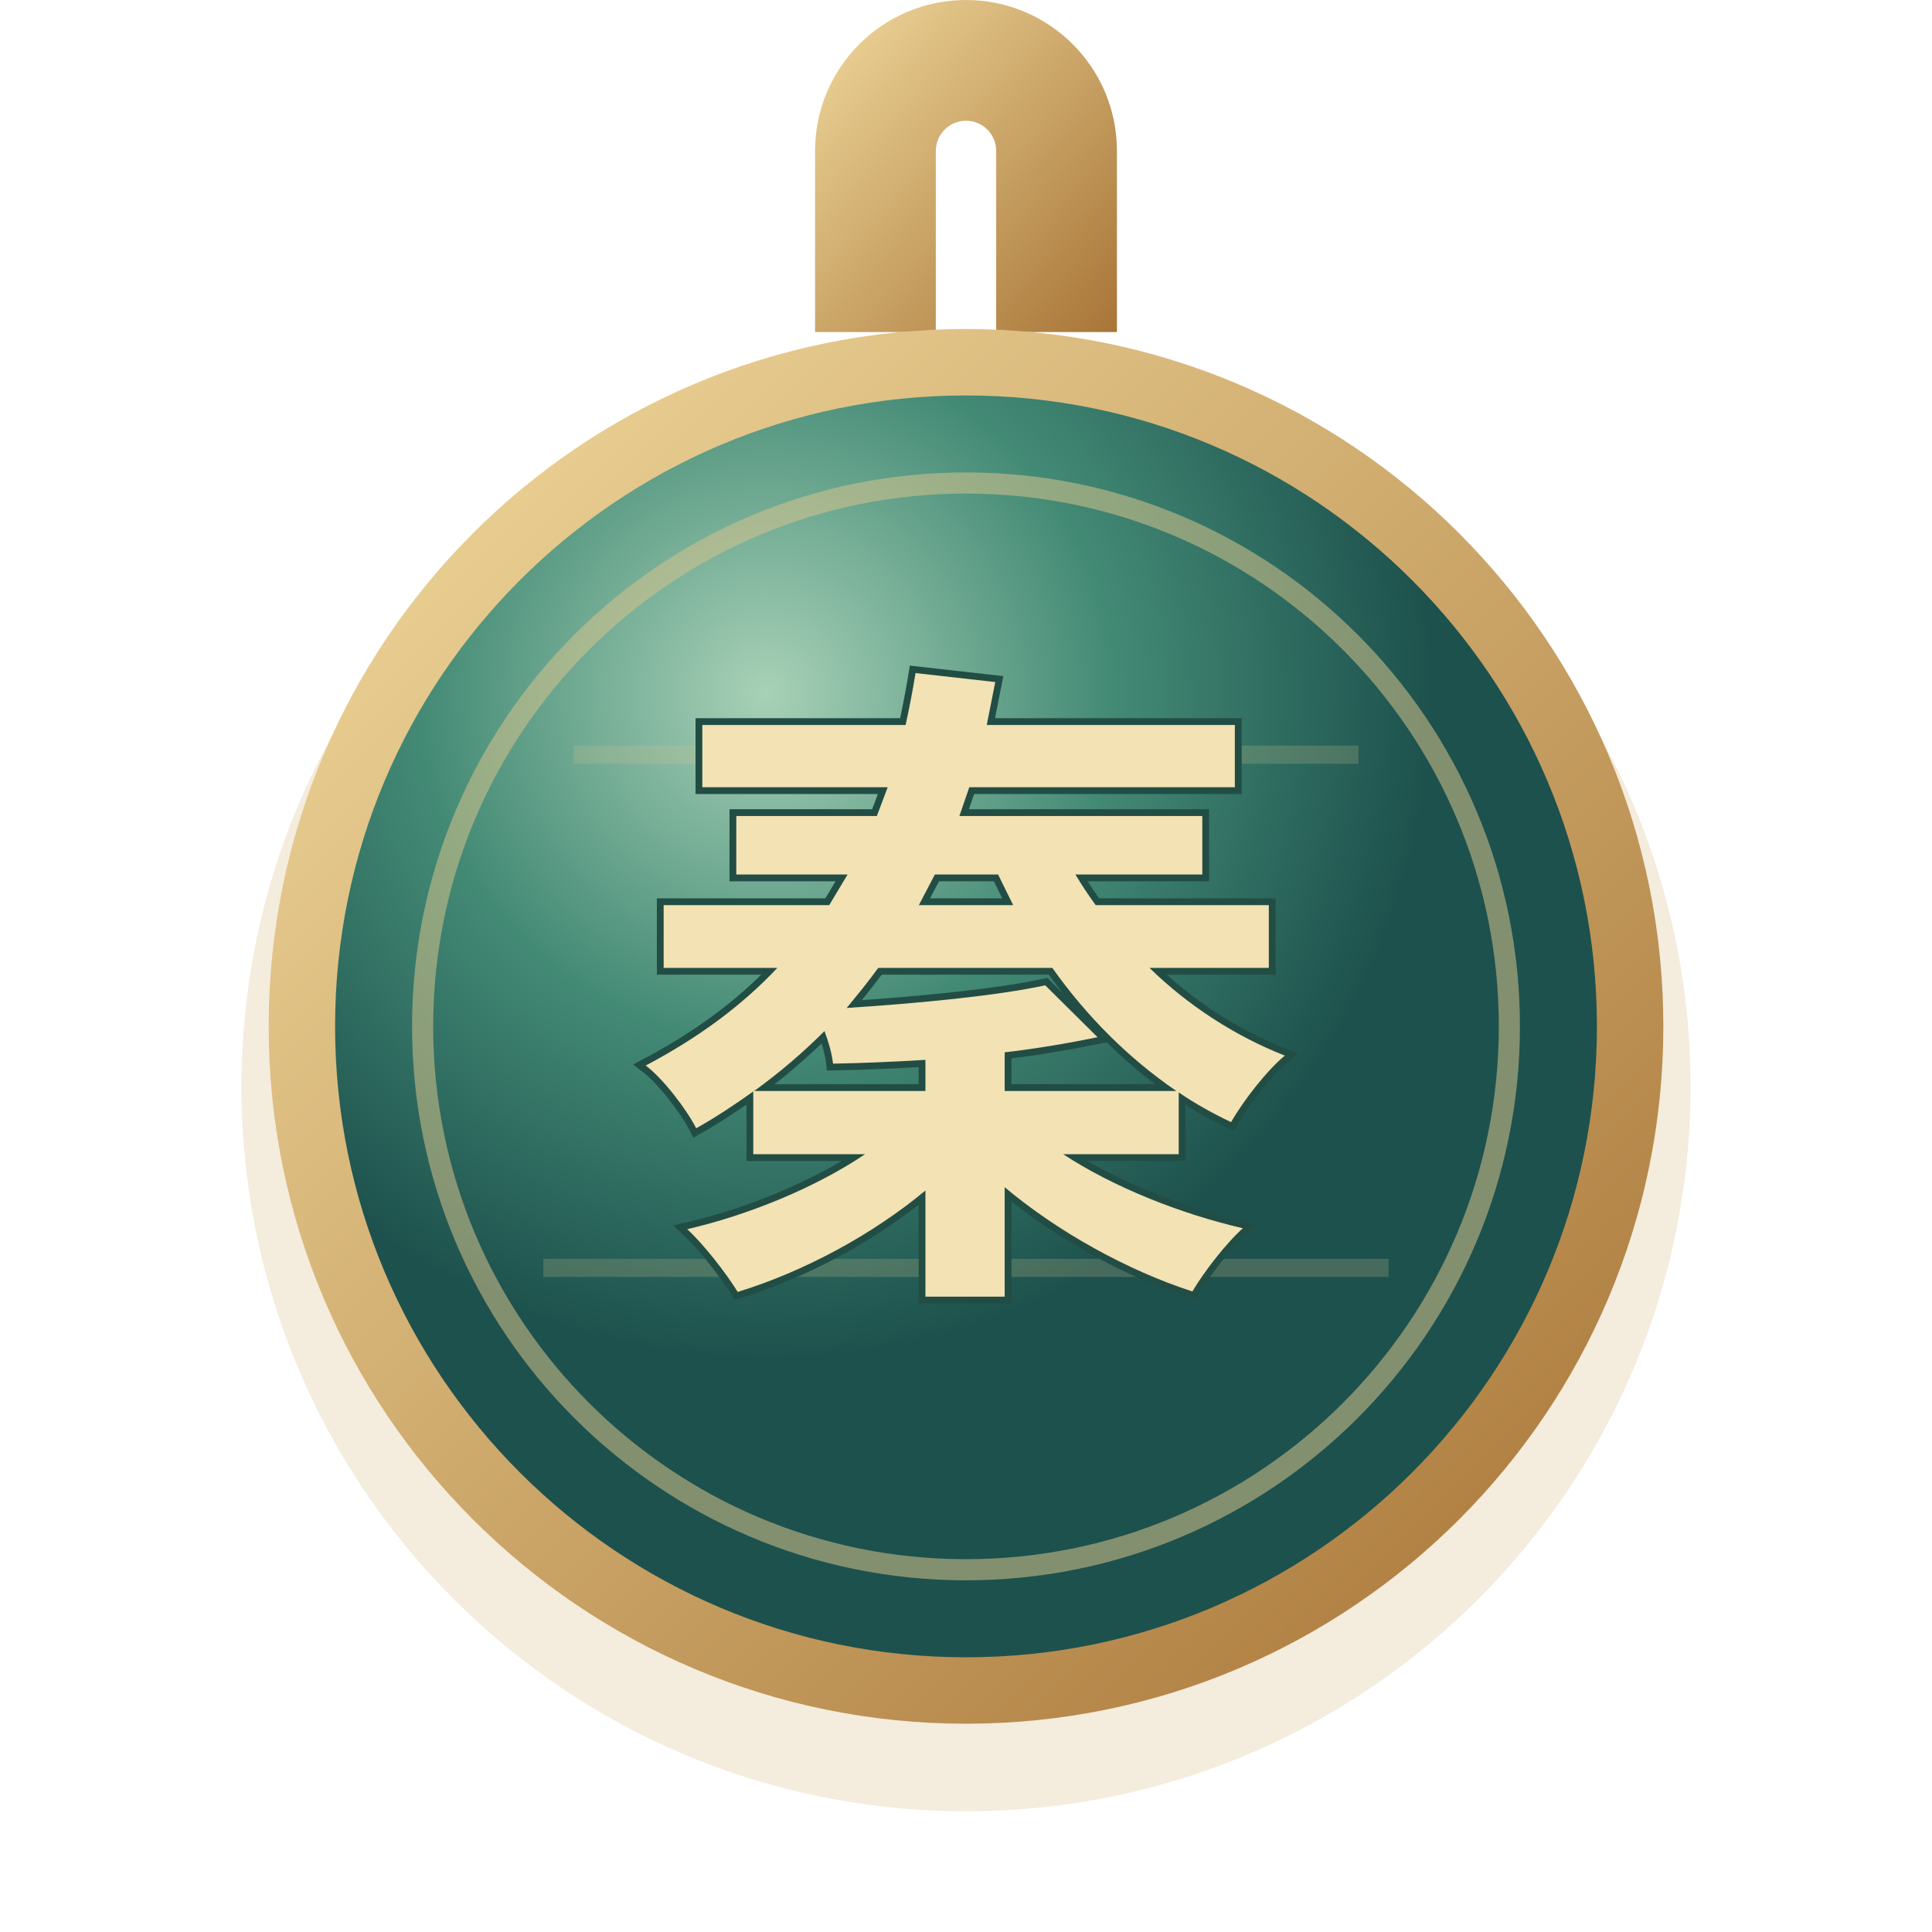
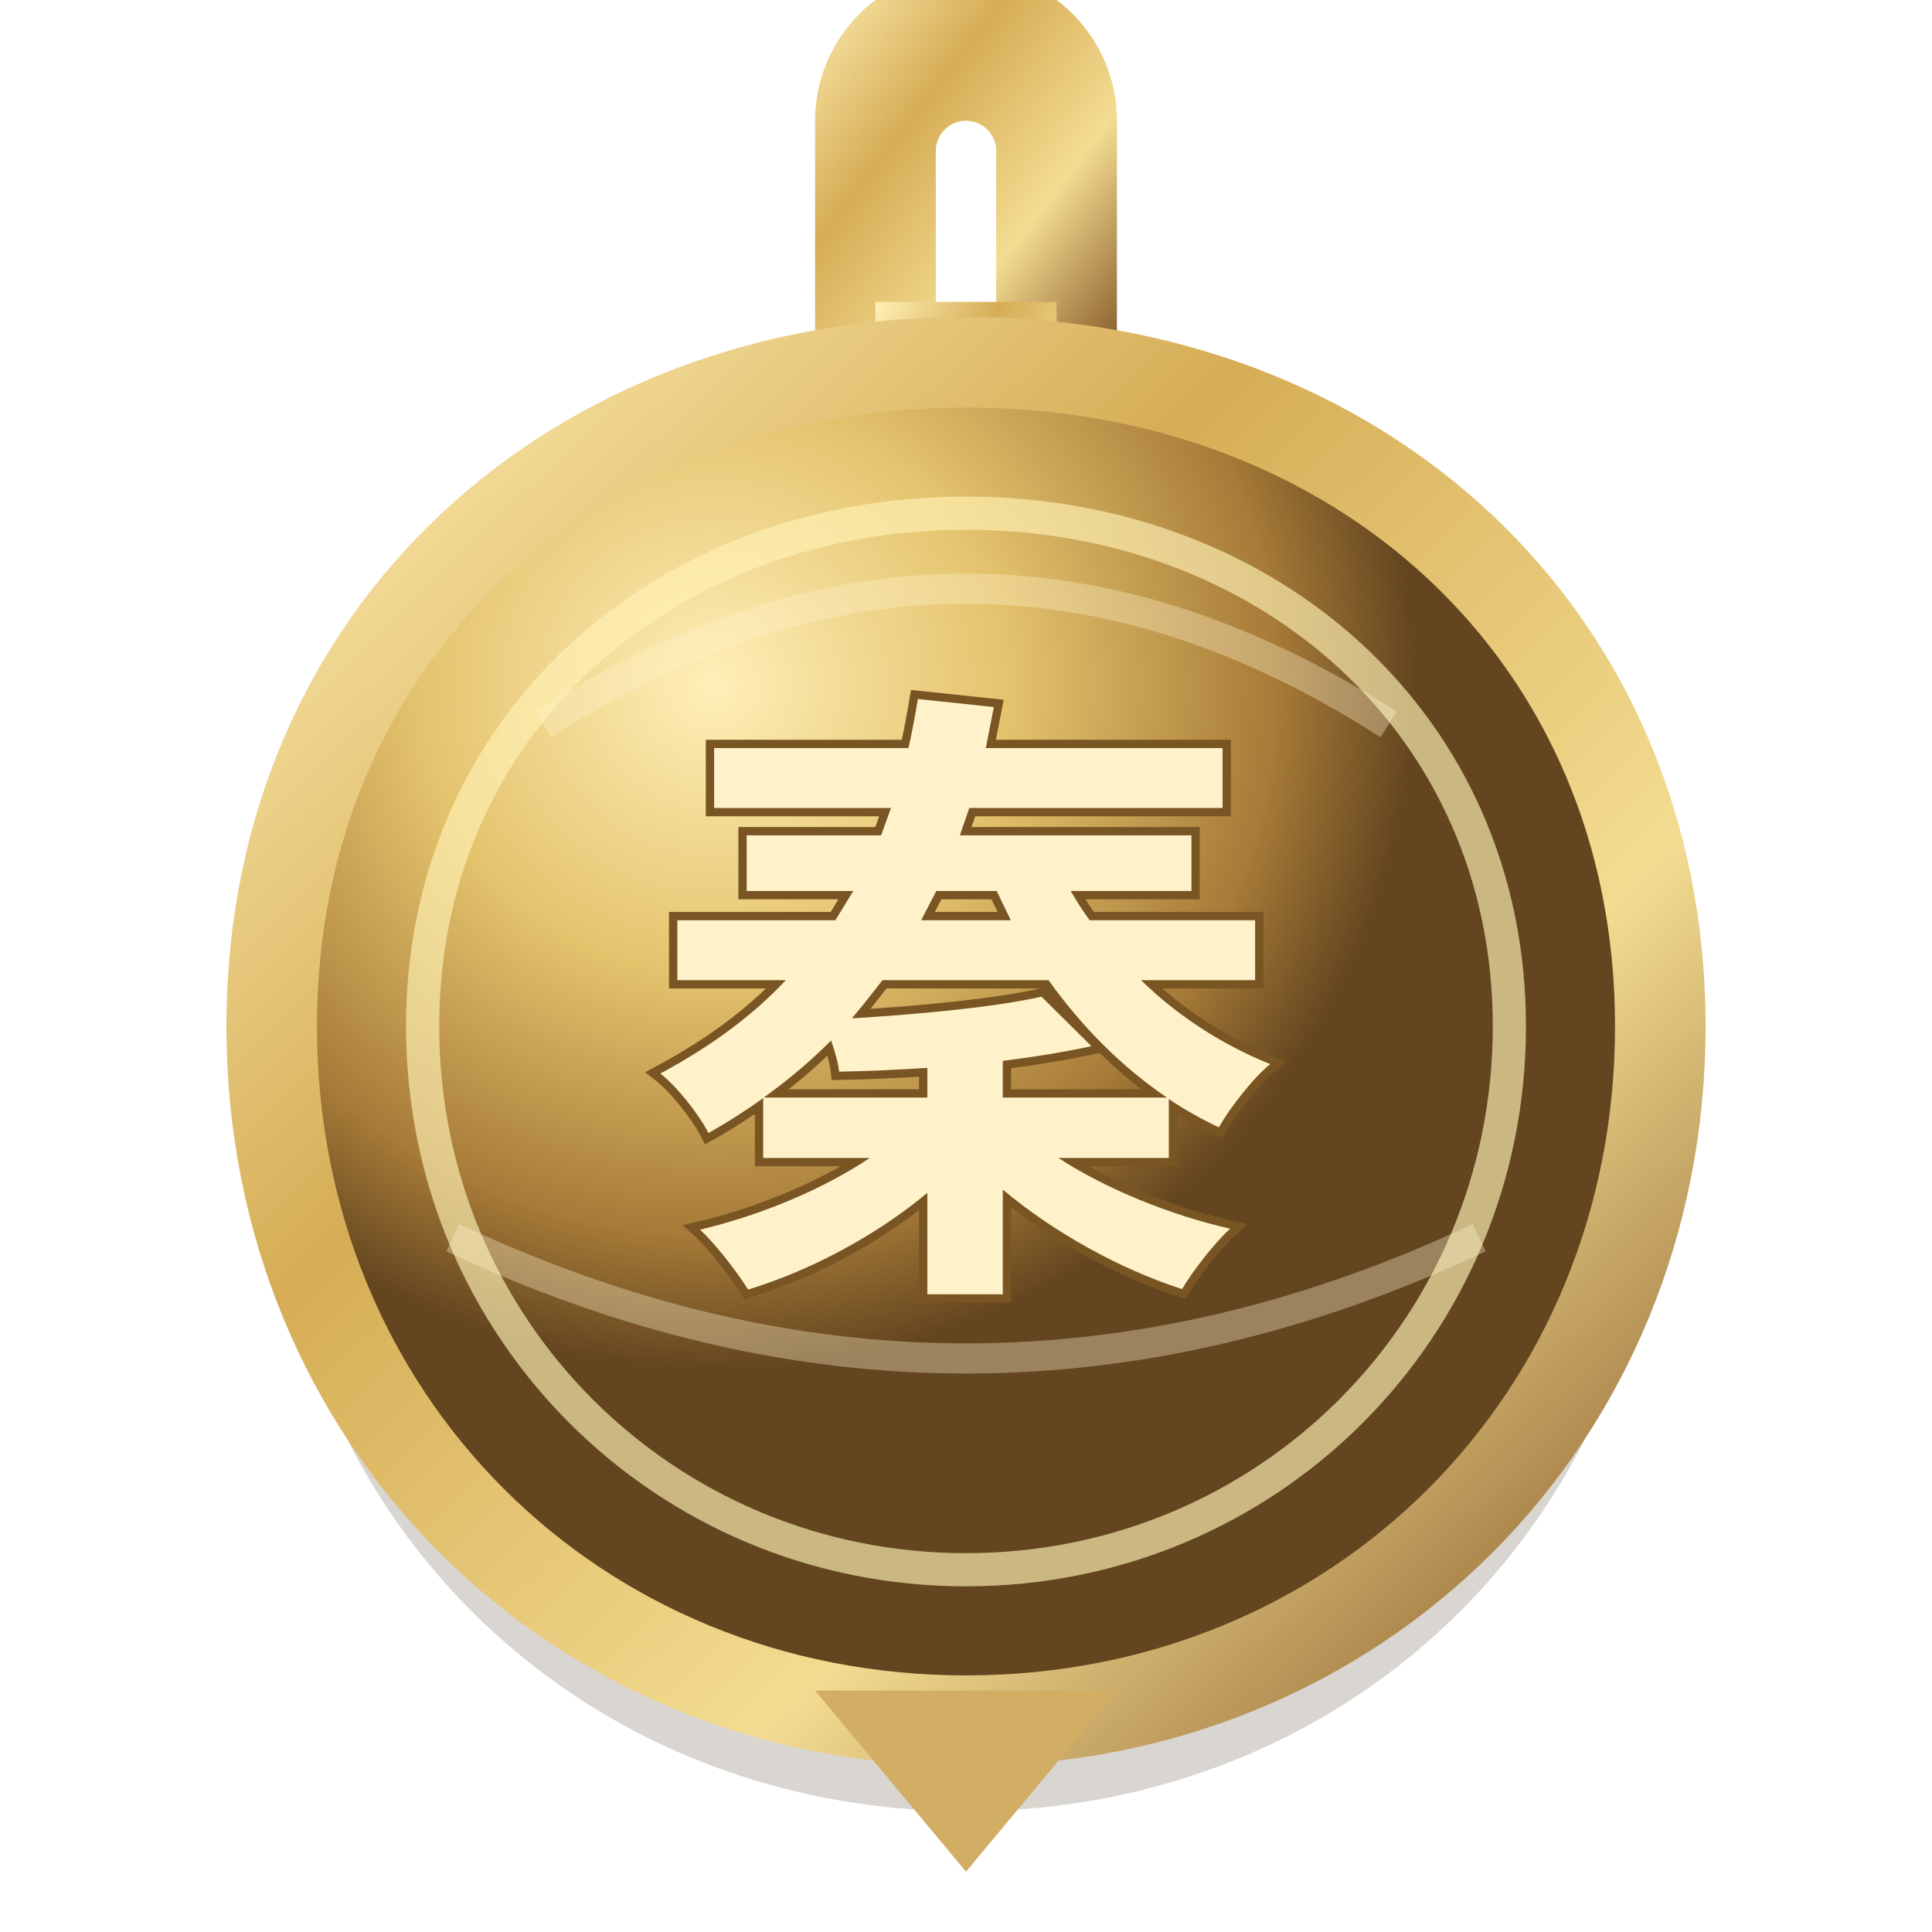
<svg xmlns="http://www.w3.org/2000/svg" viewBox="0 0 64 64">
  <defs>
-     <radialGradient id="jade" cx="35%" cy="25%">
-       <stop stop-color="#a8d1b7" />
-       <stop offset=".52" stop-color="#438a75" />
-       <stop offset="1" stop-color="#1d514d" />
+     <linearGradient id="gold" x1="0" y1="0" x2="1" y2="1">
+       <stop stop-color="#fff0b5" />
+       <stop offset=".35" stop-color="#d6ad56" />
+       <stop offset=".68" stop-color="#f3dc91" />
+       <stop offset="1" stop-color="#815323" />
+     </linearGradient>
+     <radialGradient id="jade" cx="32%" cy="24%">
+       <stop stop-color="#ffefb8" />
+       <stop offset=".42" stop-color="#e4c36d" />
+       <stop offset=".8" stop-color="#a77b38" />
+       <stop offset="1" stop-color="#63451f" />
    </radialGradient>
-     <linearGradient id="gold" x1="0" y1="0" x2="1" y2="1">
-       <stop stop-color="#f1d99d" />
-       <stop offset="1" stop-color="#a87537" />
-     </linearGradient>
  </defs>
-   <path d="M27 5a5 5 0 0 1 10 0v6h-4V5a1 1 0 0 0-2 0v6h-4z" fill="url(#gold)" />
-   <circle cx="32" cy="36" r="24" fill="#d7ba80" opacity=".28" />
-   <circle cx="32" cy="34" r="22" fill="url(#jade)" stroke="url(#gold)" stroke-width="2.2" />
-   <circle cx="32" cy="34" r="18" fill="none" stroke="#d4c28c" stroke-opacity=".55" stroke-width=".7" />
-   <path d="M19 25h26M18 42h28" stroke="#d9c78f" stroke-opacity=".22" stroke-width=".6" />
-   <text x="32" y="41" text-anchor="middle" font-family="serif" font-size="22" font-weight="700" fill="#f2e2b4" stroke="#224d45" stroke-width=".45" paint-order="stroke">秦</text>
+   <path d="M27 4a5 5 0 0 1 10 0v8h-4V5a1 1 0 0 0-2 0v7h-4z" fill="url(#gold)" />
+   <path d="M29 10h6v5l-3 5-3-5z" fill="url(#gold)" />
+   <path d="M32 19c-2 3-4 5-4 8" fill="none" stroke="#e4c36d" stroke-width="1.5" />
+   <path d="M32 13c-13 0-23 9-23 22 0 13 10 23 23 23s23-10 23-23c0-13-10-22-23-22z" fill="#402f18" opacity=".2" transform="translate(0 2)" />
+   <path d="M32 12c-13 0-23 9-23 22 0 13 10 23 23 23s23-10 23-23c0-13-10-22-23-22z" fill="url(#jade)" stroke="url(#gold)" stroke-width="3" />
+   <path d="M32 17c-10 0-18 7-18 17s8 18 18 18 18-8 18-18-8-17-18-17z" fill="none" stroke="#fff0b5" stroke-opacity=".66" stroke-width="1.1" />
+   <path d="M18 24q14-9 28 0M15 41q17 8 34 0" fill="none" stroke="#fff2ca" stroke-opacity=".36" stroke-width="1" />
+   <text x="32" y="41" text-anchor="middle" font-family="serif" font-size="21" font-weight="700" fill="#fff2ca" stroke="#785523" stroke-width=".55" paint-order="stroke">秦</text>
+   <path d="m27 56 5 6 5-6" fill="#d2ad64" />
</svg>
